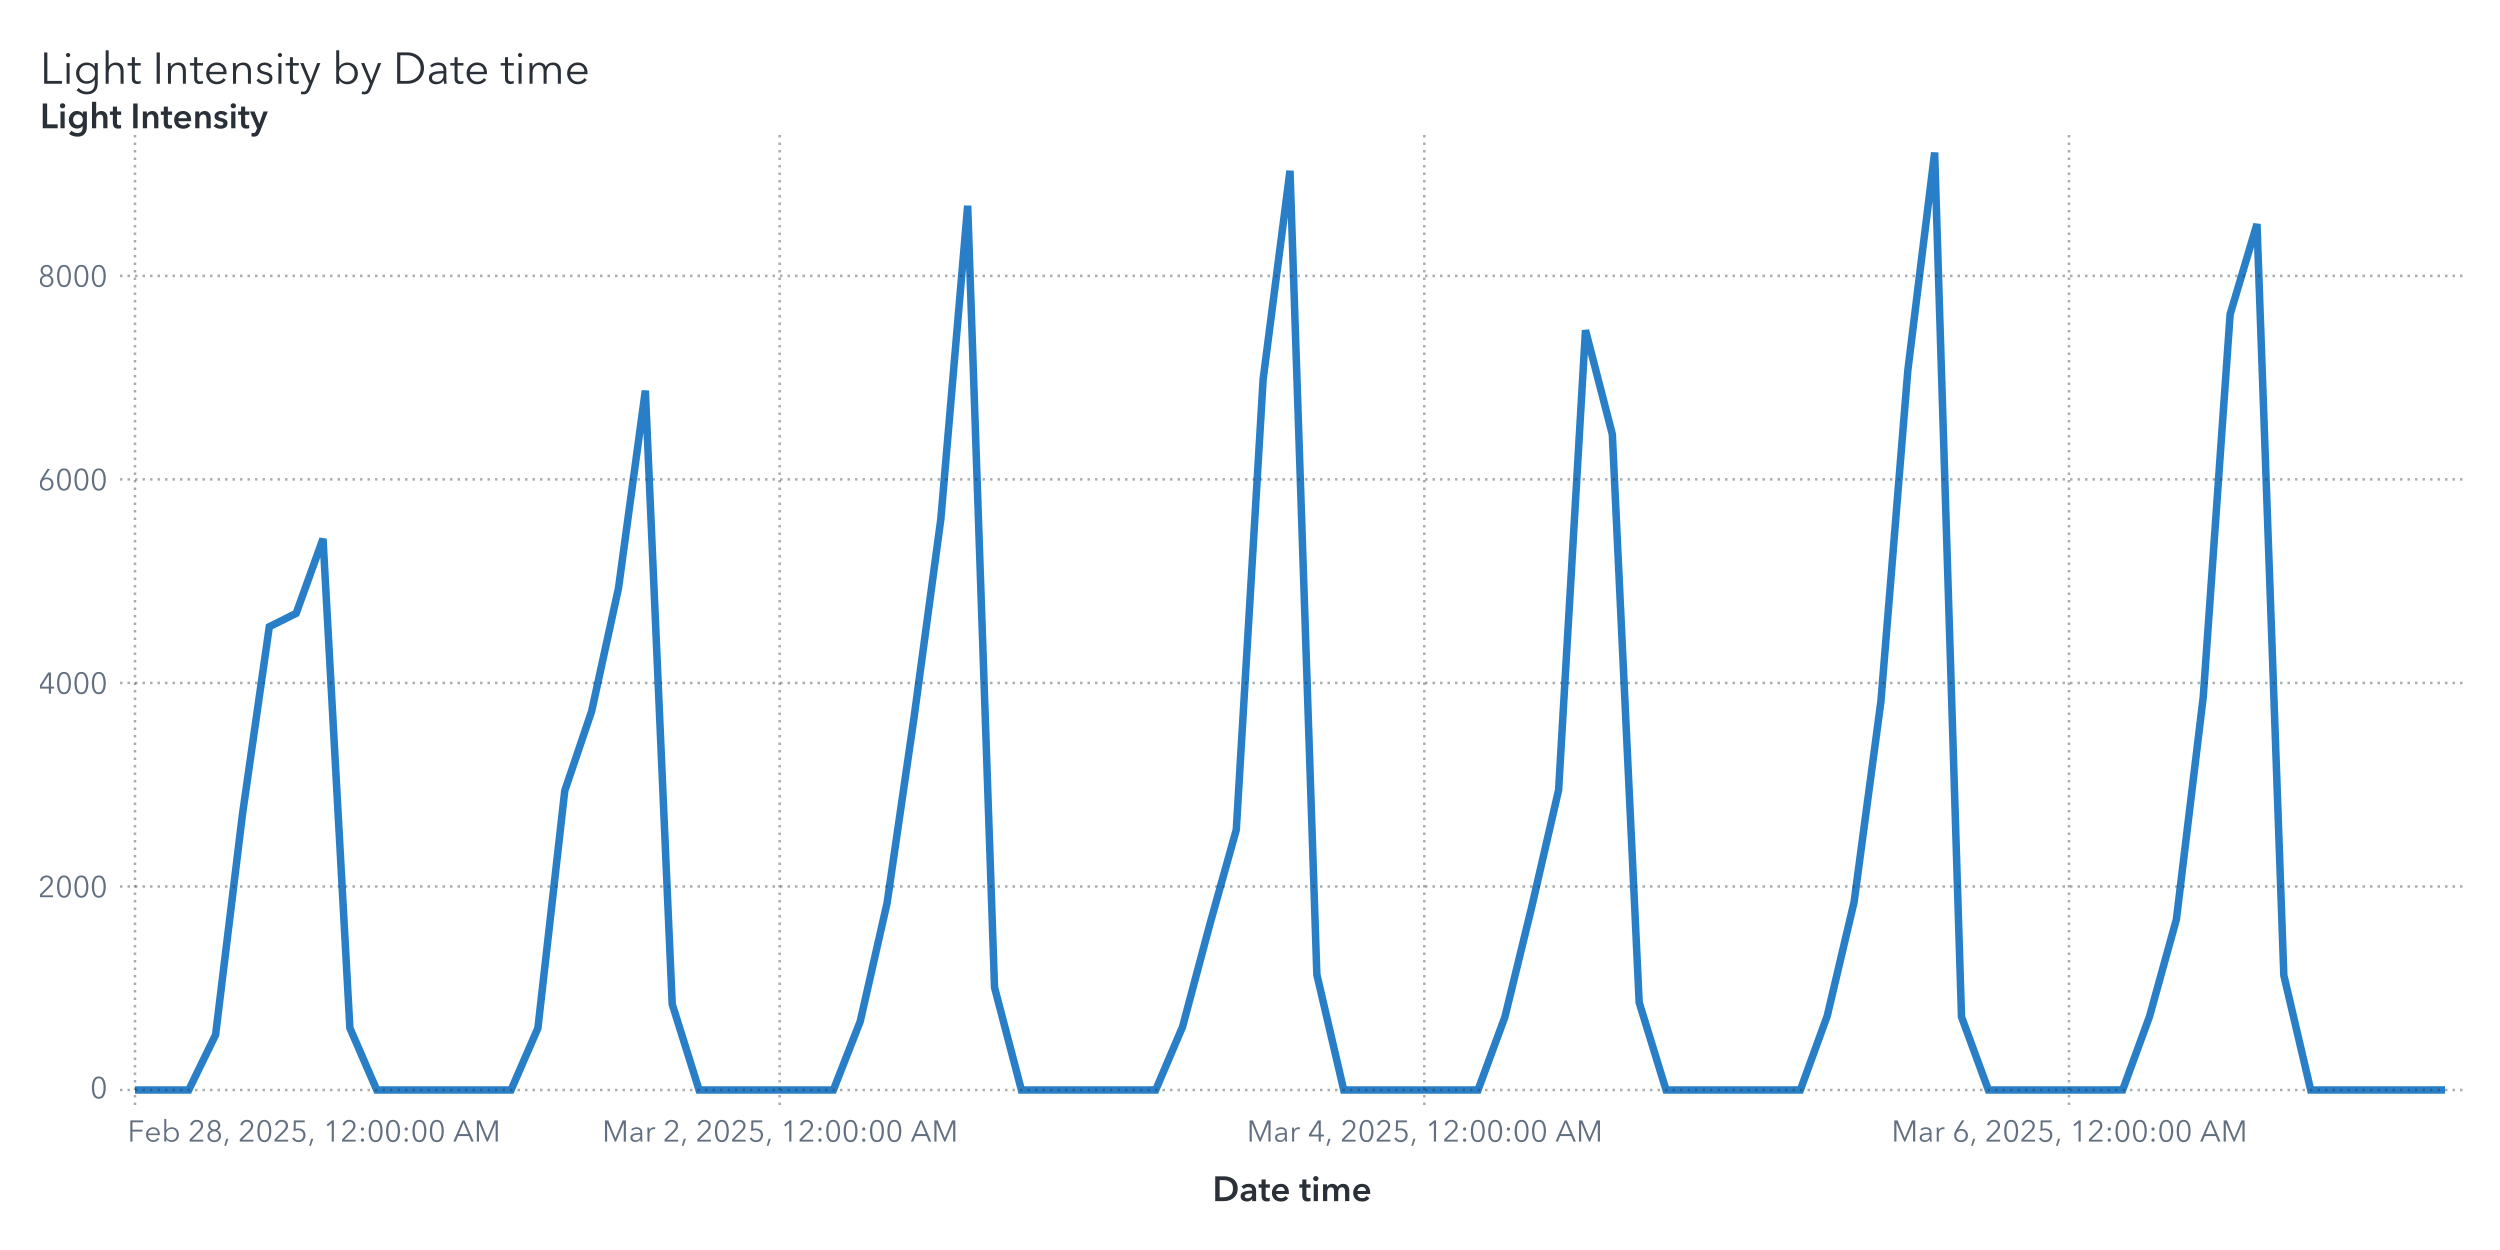
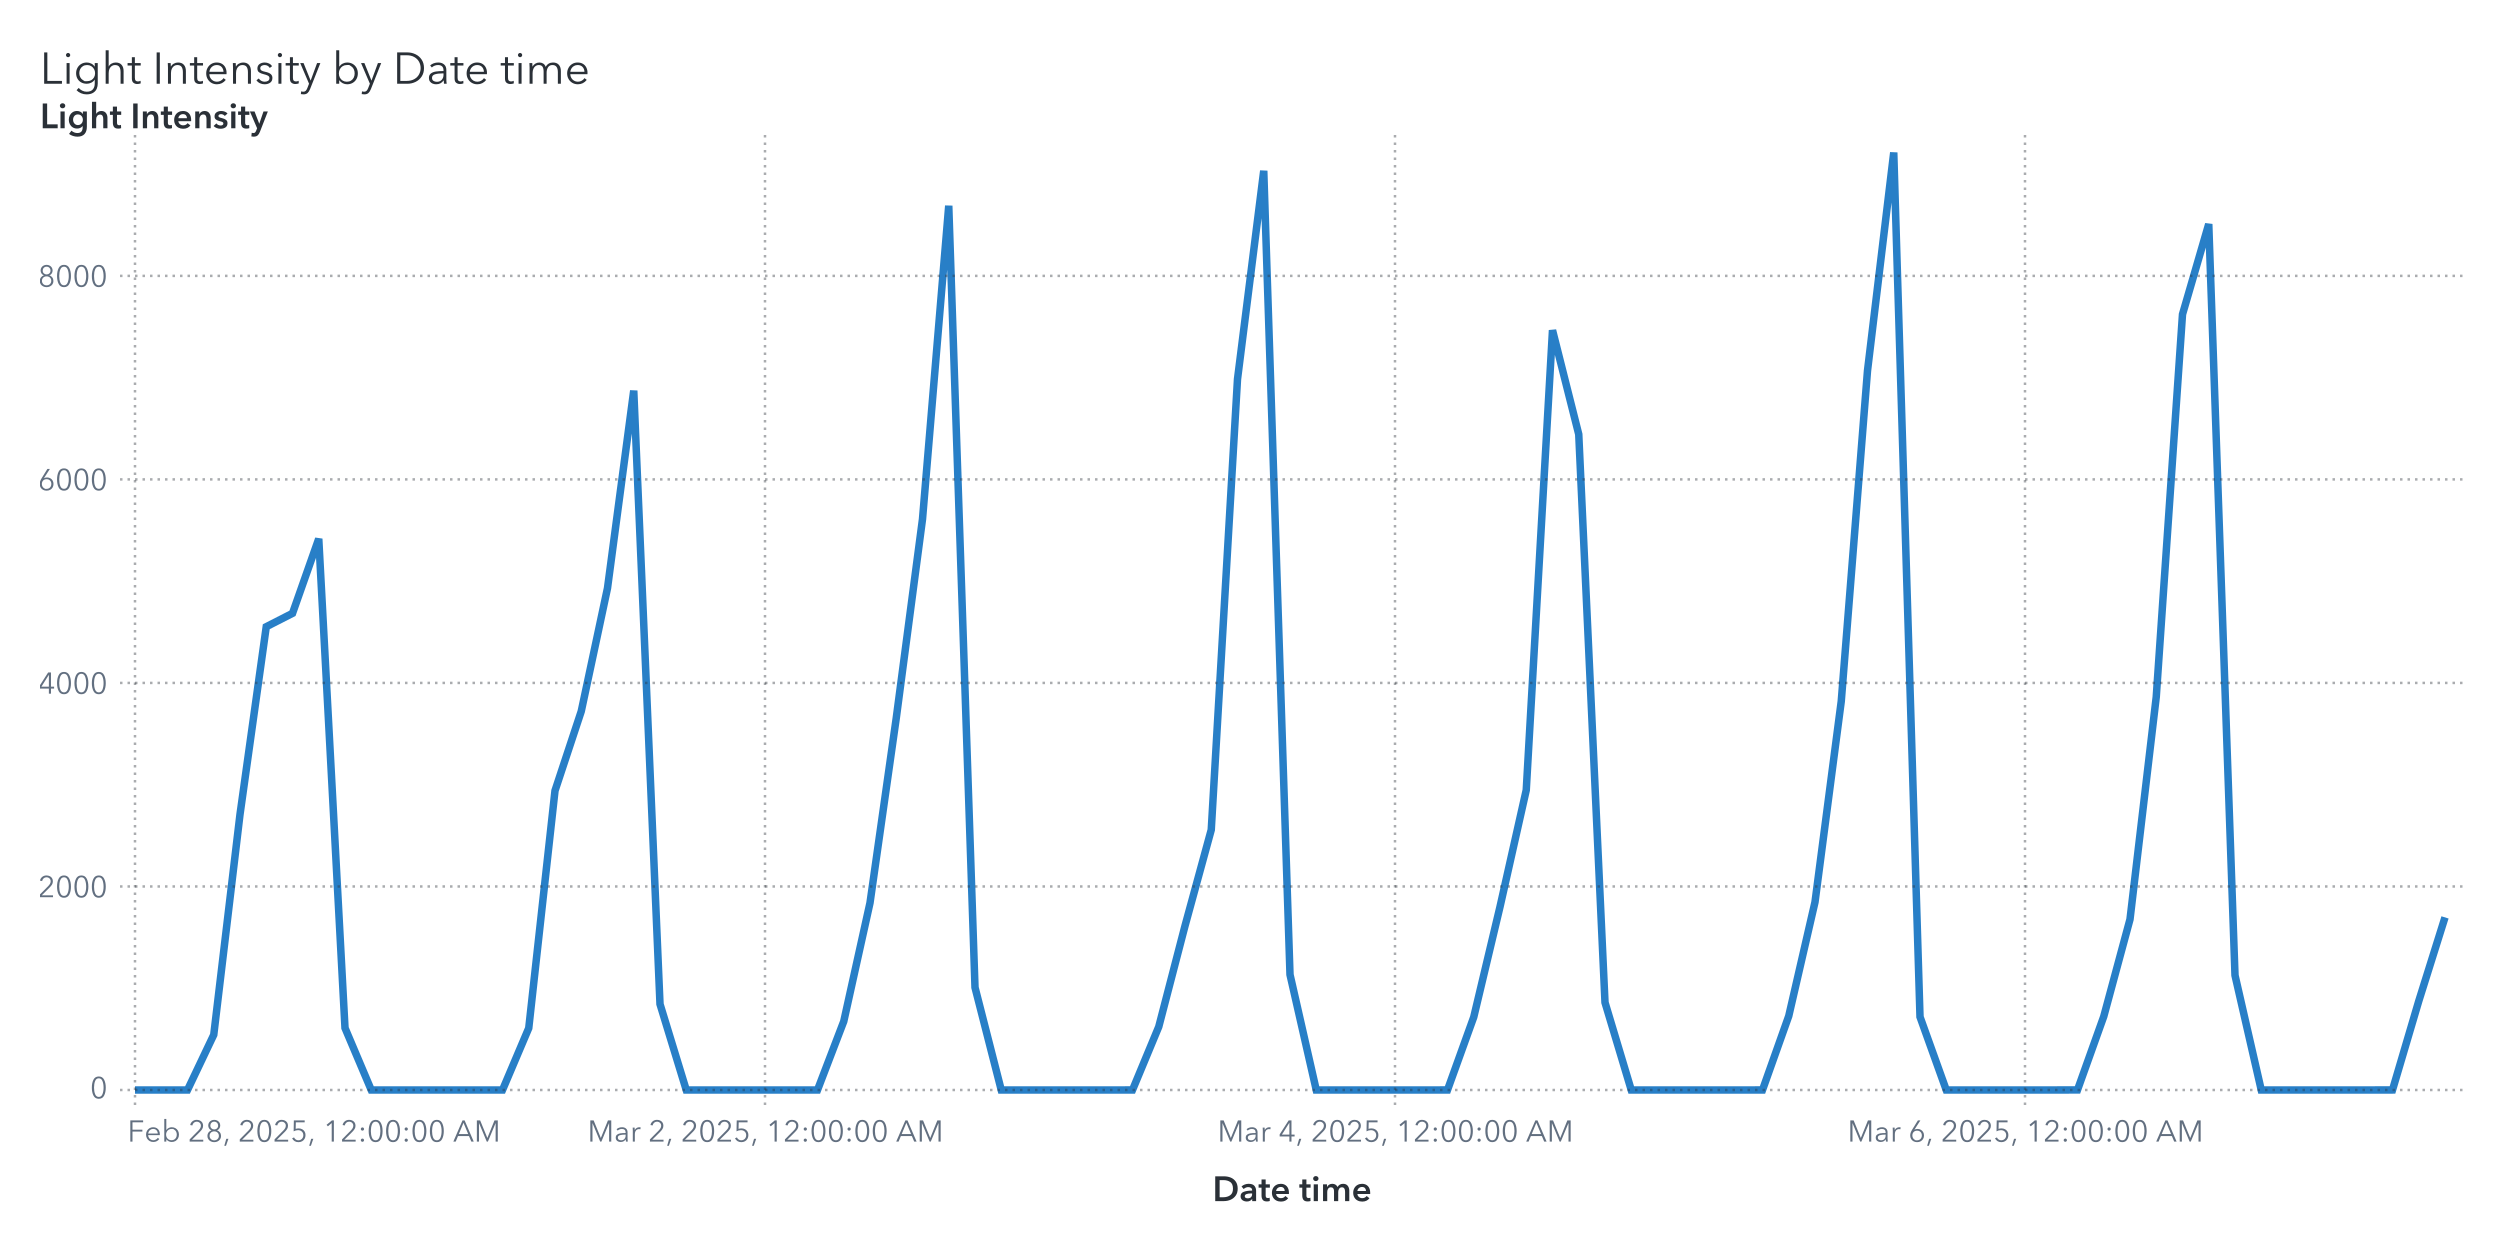
<svg xmlns="http://www.w3.org/2000/svg" xmlns:xlink="http://www.w3.org/1999/xlink" version="1.1" width="1000" height="500" viewBox="0 0 1000 500">
  <rect x="0" y="0" width="1000" height="500" fill="#ffffff">
</rect>
  <g>
    <rect x="0" y="0" rx="5" ry="5" width="1000.0" height="500.0" fill="#ffffff" opacity="0">
</rect>
    <rect x="0" y="0" rx="5" ry="5" width="1000.0" height="500.0" fill="#ffffff" opacity="0">
</rect>
    <rect x="0" y="0" rx="5" ry="5" width="1000.0" height="500.0" fill="#ffffff" opacity="0">
</rect>
    <rect x="0" y="0" rx="5" ry="5" width="1000.0" height="500.0" fill="#ffffff" opacity="0">
</rect>
    <g transform=" translate(16.0 -462.0)">
      <g transform="">
        <g fill="#2a3037" stroke="#2a3037" transform="translate(0 495.5) scale(0.0177 -0.0177)">
          <defs>
            <path id="g76/TT0" d="M166.0 64.0 L496.0 64.0 L496.0 0 L94.0 0 L94.0 708.0 L166.0 708.0 L166.0 64.0Z">
</path>
          </defs>
          <use x="0" y="0" xlink:href="#g76/TT0" />
          <defs>
            <path id="g105/TT0" d="M125.0 600.0Q 106.0,600.0  91.5,614.0 T 77.0,648.0 Q 77.0,668.0  91.5,682.0 T 125.0,696.0 Q 144.0,696.0  158.5,682.0 T 173.0,648.0 Q 173.0,628.0  158.5,614.0 T 125.0,600.0 Z M159.0 0 L91.0 0 L91.0 468.0 L159.0 468.0 L159.0 0Z">
</path>
          </defs>
          <use x="510.0" y="0" xlink:href="#g105/TT0" />
          <defs>
            <path id="g103/TT0" d="M294.0 -180.0Q 389.0,-180.0  433.0,-129.0 T 477.0,4.0  L477.0 92.0 L475.0 92.0Q 449.0,50.0  399.5,25.0 T 298.0,0 Q 226.0,0  171.0,30.5 T 86.0,115.5 T 56.0,238.0 Q 56.0,305.0  86.5,360.0 T 172.0,447.5 T 298.0,480.0 Q 351.0,480.0  399.5,455.5 T 475.0,387.0  L477.0 387.0 L477.0 468.0 L545.0 468.0 L545.0 4.0Q 545.0,-56.0  523.0,-110.5 T 444.0,-202.5 T 291.0,-240.0 Q 227.0,-240.0  167.5,-215.0 T 66.0,-146.0  L115.0 -94.0Q 144.0,-131.0  193.0,-155.5 T 294.0,-180.0 Z M305.0 58.0Q 357.0,58.0  398.0,81.0 T 462.0,145.5 T 485.0,240.0 Q 485.0,289.0  461.5,331.0 T 397.0,398.0 T 305.0,423.0 Q 250.0,423.0  210.0,398.0 T 149.0,331.5 T 128.0,240.0 Q 128.0,190.0  149.0,148.5 T 210.0,82.5 T 250.0,58.0 Z">
</path>
          </defs>
          <use x="760.0" y="0" xlink:href="#g103/TT0" />
          <defs>
            <path id="g104/TT0" d="M319.0 480.0Q 406.0,480.0  451.5,428.0 T 497.0,287.0  L497.0 0 L429.0 0 L429.0 259.0Q 429.0,338.0  400.5,380.5 T 302.0,423.0 Q 264.0,423.0  232.0,402.5 T 180.0,341.0 T 160.0,240.0  L160.0 0 L92.0 0 L92.0 756.0 L160.0 756.0 L160.0 391.0 L162.0 391.0Q 180.0,431.0  224.5,455.5 T 319.0,480.0 Z">
</path>
          </defs>
          <use x="1392.0" y="0" xlink:href="#g104/TT0" />
          <defs>
            <path id="g116/TT0" d="M169.0 411.0 L169.0 138.0Q 169.0,89.0  187.0,70.5 T 239.0,52.0 Q 268.0,52.0  298.0,67.0  L301.0 8.0Q 264.0,-6.0  221.0,-6.0 Q 173.0,-6.0  137.0,22.0 T 101.0,119.0  L101.0 411.0 L4.0 411.0 L4.0 468.0 L101.0 468.0 L101.0 600.0 L169.0 600.0 L169.0 468.0 L301.0 468.0 L301.0 411.0 L169.0 411.0Z">
</path>
          </defs>
          <use x="1975.0" y="0" xlink:href="#g116/TT0" />
          <defs>
            <path id="g73/TT0" d="M166.0 0 L94.0 0 L94.0 708.0 L166.0 708.0 L166.0 0Z">
</path>
          </defs>
          <use x="2542.0" y="0" xlink:href="#g73/TT0" />
          <defs>
            <path id="g110/TT0" d="M155.0 388.0 L157.0 388.0Q 176.0,428.0  221.5,454.0 T 317.0,480.0 Q 404.0,480.0  449.5,428.0 T 495.0,287.0  L495.0 0 L427.0 0 L427.0 259.0Q 427.0,338.0  398.5,380.5 T 300.0,423.0 Q 262.0,423.0  230.0,402.5 T 178.0,341.0 T 158.0,240.0  L158.0 0 L90.0 0 L90.0 365.0Q 90.0,425.0  86.0,468.0  L151.0 468.0Q 155.0,418.0  155.0,388.0 Z">
</path>
          </defs>
          <use x="2802.0" y="0" xlink:href="#g110/TT0" />
          <use x="3383.0" y="0" xlink:href="#g116/TT0" />
          <defs>
            <path id="g101/TT0" d="M515.0 216.0 L127.0 216.0Q 128.0,169.0  150.5,130.5 T 212.0,69.0 T 298.0,46.0 Q 347.0,46.0  387.0,69.5 T 448.0,127.0  L499.0 87.0Q 421.0,-12.0  298.0,-12.0 Q 229.0,-12.0  174.0,20.0 T 87.5,108.0 T 56.0,234.0 Q 56.0,303.0  87.0,359.5 T 172.0,448.0 T 292.0,480.0 Q 363.0,480.0  413.5,449.5 T 490.0,366.0 T 516.0,248.0 Q 516.0,228.0  515.0,216.0 Z M292.0 423.0Q 248.0,423.0  211.5,402.0 T 153.0,345.5 T 128.0,270.0  L447.0 270.0Q 444.0,338.0  403.5,380.5 T 292.0,423.0 Z">
</path>
          </defs>
          <use x="3700.0" y="0" xlink:href="#g101/TT0" />
          <use x="4272.0" y="0" xlink:href="#g110/TT0" />
          <defs>
            <path id="g115/TT0" d="M224.0 423.0Q 183.0,423.0  154.0,404.5 T 125.0,350.0 Q 125.0,318.0  151.0,300.0 T 237.0,270.0 Q 320.0,253.0  359.5,220.0 T 399.0,133.0 Q 399.0,59.0  347.5,23.5 T 223.0,-12.0 Q 167.0,-12.0  118.0,11.0 T 38.0,79.0  L92.0 119.0Q 111.0,87.0  146.5,66.5 T 222.0,46.0 Q 270.0,46.0  301.0,65.5 T 332.0,128.0 Q 332.0,163.0  299.5,182.0 T 194.0,218.0 Q 136.0,232.0  98.0,258.5 T 60.0,344.0 Q 60.0,411.0  108.5,445.5 T 227.0,480.0 Q 277.0,480.0  323.0,457.5 T 391.0,396.0  L339.0 357.0Q 324.0,387.0  293.0,405.0 T 224.0,423.0 Z">
</path>
          </defs>
          <use x="4853.0" y="0" xlink:href="#g115/TT0" />
          <use x="5297.0" y="0" xlink:href="#g105/TT0" />
          <use x="5547.0" y="0" xlink:href="#g116/TT0" />
          <defs>
            <path id="g121/TT0" d="M253.0 73.0 L398.0 468.0 L472.0 468.0 L239.0 -121.0Q 216.0,-180.0  182.5,-210.0 T 92.0,-240.0 Q 61.0,-240.0  31.0,-234.0  L38.0 -172.0Q 62.0,-180.0  88.0,-180.0 Q 121.0,-180.0  141.5,-159.5 T 178.0,-97.0  L216.0 1.0 L16.0 468.0 L92.0 468.0 L251.0 73.0 L253.0 73.0Z">
</path>
          </defs>
          <use x="5864.0" y="0" xlink:href="#g121/TT0" />
          <defs>
            <path id="g98/TT0" d="M160.0 0 L92.0 0 L92.0 756.0 L160.0 756.0 L160.0 387.0 L162.0 387.0Q 191.0,431.0  239.0,455.5 T 339.0,480.0 Q 410.0,480.0  465.5,447.5 T 551.0,359.0 T 581.0,234.0 Q 581.0,165.0  551.0,109.0 T 465.5,20.5 T 339.0,-12.0 Q 287.0,-12.0  239.0,12.0 T 162.0,79.0  L160.0 79.0 L160.0 0Z M332.0 423.0Q 280.0,423.0  239.0,398.0 T 175.0,330.0 T 152.0,234.0 Q 152.0,181.0  175.0,138.0 T 239.0,70.5 T 332.0,46.0 Q 387.0,46.0  427.0,71.0 T 488.0,138.5 T 509.0,234.0 Q 509.0,287.0  488.0,330.0 T 427.0,398.0 T 387.0,423.0 Z">
</path>
          </defs>
          <use x="6602.0" y="0" xlink:href="#g98/TT0" />
          <use x="7239.0" y="0" xlink:href="#g121/TT0" />
          <defs>
            <path id="g68/TT0" d="M329.0 708.0Q 421.0,708.0  507.0,667.5 T 647.0,546.5 T 701.0,354.0 Q 701.0,242.0  647.0,161.5 T 507.0,40.5 T 329.0,0  L94.0 0 L94.0 708.0 L329.0 708.0Z M309.0 64.0Q 411.0,64.0  482.5,105.0 T 589.5,212.0 T 625.0,354.0 Q 625.0,430.0  589.5,496.0 T 482.5,603.0 T 309.0,644.0  L166.0 644.0 L166.0 64.0 L309.0 64.0Z">
</path>
          </defs>
          <use x="7977.0" y="0" xlink:href="#g68/TT0" />
          <defs>
            <path id="g97/TT0" d="M260.0 423.0Q 220.0,423.0  183.0,408.0 T 121.0,368.0  L83.0 413.0Q 113.0,443.0  161.0,461.5 T 267.0,480.0 Q 347.0,480.0  398.0,436.0 T 449.0,310.0  L449.0 105.0Q 449.0,42.0  457.0,0  L396.0 0Q 389.0,40.0  389.0,76.0  L387.0 76.0Q 355.0,30.0  314.5,9.0 T 217.0,-12.0 Q 178.0,-12.0  141.0,2.5 T 79.5,49.0 T 55.0,130.0 Q 55.0,198.0  99.0,232.0 T 212.5,276.5 T 385.0,287.0  L385.0 302.0Q 385.0,362.0  353.0,392.5 T 260.0,423.0 Z M125.0 133.0Q 125.0,87.0  157.0,65.5 T 235.0,44.0 Q 304.0,44.0  344.5,89.0 T 385.0,199.0  L385.0 234.0 L365.0 234.0Q 259.0,234.0  192.0,213.5 T 125.0,133.0 Z">
</path>
          </defs>
          <use x="8734.0" y="0" xlink:href="#g97/TT0" />
          <use x="9268.0" y="0" xlink:href="#g116/TT0" />
          <use x="9585.0" y="0" xlink:href="#g101/TT0" />
          <use x="10407.0" y="0" xlink:href="#g116/TT0" />
          <use x="10724.0" y="0" xlink:href="#g105/TT0" />
          <defs>
            <path id="g109/TT0" d="M311.0 480.0Q 356.0,480.0  395.0,458.0 T 455.0,381.0 Q 479.0,429.0  521.0,454.5 T 619.0,480.0 Q 706.0,480.0  751.5,428.0 T 797.0,287.0  L797.0 0 L729.0 0 L729.0 259.0Q 729.0,423.0  608.0,423.0 Q 540.0,423.0  507.5,372.5 T 475.0,249.0  L475.0 0 L407.0 0 L407.0 273.0Q 407.0,347.0  382.5,385.0 T 294.0,423.0 Q 260.0,423.0  228.5,402.5 T 177.5,340.5 T 158.0,240.0  L158.0 0 L90.0 0 L90.0 365.0Q 90.0,425.0  86.0,468.0  L151.0 468.0Q 155.0,418.0  155.0,388.0  L157.0 388.0Q 178.0,429.0  219.5,454.5 T 311.0,480.0 Z">
</path>
          </defs>
          <use x="10974.0" y="0" xlink:href="#g109/TT0" />
          <use x="11857.0" y="0" xlink:href="#g101/TT0" />
        </g>
        <text x="0" y="495.5" font-size="13.3pt" font-family="Avenir Next for SAS" fill="#2a3037" opacity="0">
Light Intensity by Date time</text>
      </g>
    </g>
    <g transform=" translate(16.0 -16.0)">
      <defs>
        <clipPath id="ClipPath0">
          <rect x="32" y="68" width="939" height="390">
</rect>
        </clipPath>
      </defs>
      <g clip-path="url(#ClipPath0)">
        <defs>
          <clipPath id="ClipPath1">
            <rect x="32" y="70" width="937" height="388">
</rect>
          </clipPath>
        </defs>
        <g clip-path="url(#ClipPath1)">
-           <polyline id="Polyline_6" points="38.0,452.0  48.74,452.0  59.49,452.0  70.23,429.93  80.98,341.76  91.72,266.69  102.47,261.33  113.21,231.51  123.95,427.2  134.7,452.0  145.44,452.0  156.19,452.0  166.93,452.0  177.67,452.0  188.42,452.0  199.16,427.25  209.91,332.28  220.65,300.51  231.4,251.25  242.14,172.25  252.88,417.64  263.63,452.0  274.37,452.0  285.12,452.0  295.86,452.0  306.6,452.0  317.35,452.0  328.09,424.56  338.84,377.15  349.58,303.24  360.33,223.66  371.07,98.29  381.81,410.98  392.56,452.0  403.3,452.0  414.05,452.0  424.79,452.0  435.53,452.0  446.28,451.99  457.02,426.71  467.77,386.35  478.51,347.93  489.26,167.66  500.0,84.31  510.74,405.85  521.49,452.0  532.23,452.0  542.98,452.0  553.72,452.0  564.47,452.0  575.21,451.99  585.95,422.82  596.7,378.72  607.44,332.03  618.19,148.09  628.93,189.73  639.67,416.99  650.42,452.0  661.16,452.0  671.91,452.0  682.65,452.0  693.4,452.0  704.14,451.99  714.88,422.41  725.63,376.83  736.37,296.52  747.12,164.28  757.86,77.0  768.6,422.74  779.35,452.0  790.09,452.0  800.84,452.0  811.58,452.0  822.33,452.0  833.07,451.97  843.81,422.59  854.56,383.73  865.3,294.76  876.05,141.72  886.79,105.62  897.53,406.13  908.28,452.0  919.02,452.0  929.77,452.0  940.51,452.0  951.26,452.0  962.0,451.98 " fill="none" stroke="#287fc7" stroke-width="3.0">
+           <polyline id="Polyline_6" points="38.0,452.0  48.5,452.0  59.0,452.0  69.5,429.93  80.0,341.76  90.5,266.69  101.0,261.33  111.5,231.51  122.0,427.2  132.5,452.0  143.0,452.0  153.5,452.0  164.0,452.0  174.5,452.0  185.0,452.0  195.5,427.25  206.0,332.28  216.5,300.51  227.0,251.25  237.5,172.25  248.0,417.64  258.5,452.0  269.0,452.0  279.5,452.0  290.0,452.0  300.5,452.0  311.0,452.0  321.5,424.56  332.0,377.15  342.5,303.24  353.0,223.66  363.5,98.29  374.0,410.98  384.5,452.0  395.0,452.0  405.5,452.0  416.0,452.0  426.5,452.0  437.0,451.99  447.5,426.71  458.0,386.35  468.5,347.93  479.0,167.66  489.5,84.31  500.0,405.85  510.5,452.0  521.0,452.0  531.5,452.0  542.0,452.0  552.5,452.0  563.0,451.99  573.5,422.82  584.0,378.72  594.5,332.03  605.0,148.09  615.5,189.73  626.0,416.99  636.5,452.0  647.0,452.0  657.5,452.0  668.0,452.0  678.5,452.0  689.0,451.99  699.5,422.41  710.0,376.83  720.5,296.52  731.0,164.28  741.5,77.0  752.0,422.74  762.5,452.0  773.0,452.0  783.5,452.0  794.0,452.0  804.5,452.0  815.0,451.97  825.5,422.59  836.0,383.73  846.5,294.76  857.0,141.72  867.5,105.62  878.0,406.13  888.5,452.0  899.0,452.0  909.5,452.0  920.0,452.0  930.5,452.0  941.0,451.98  951.5,416.44  962.0,382.96 " fill="none" stroke="#287fc7" stroke-width="3.0">
</polyline>
        </g>
        <path d="M32.0 452.0L969.0 452.0" stroke="#2a3037" stroke-dasharray="1,2" fill="none" opacity="0.4">
</path>
        <path d="M32.0 370.59L969.0 370.59" stroke="#2a3037" stroke-dasharray="1,2" fill="none" opacity="0.4">
</path>
        <path d="M32.0 289.17L969.0 289.17" stroke="#2a3037" stroke-dasharray="1,2" fill="none" opacity="0.4">
</path>
        <path d="M32.0 207.76L969.0 207.76" stroke="#2a3037" stroke-dasharray="1,2" fill="none" opacity="0.4">
</path>
        <path d="M32.0 126.35L969.0 126.35" stroke="#2a3037" stroke-dasharray="1,2" fill="none" opacity="0.4">
</path>
        <path d="M38.0 458.0L38.0 70.0" stroke="#2a3037" stroke-dasharray="1,2" fill="none" opacity="0.4">
</path>
-         <path d="M295.86 458.0L295.86 70.0" stroke="#2a3037" stroke-dasharray="1,2" fill="none" opacity="0.4">
- </path>
-         <path d="M553.72 458.0L553.72 70.0" stroke="#2a3037" stroke-dasharray="1,2" fill="none" opacity="0.4">
- </path>
-         <path d="M811.58 458.0L811.58 70.0" stroke="#2a3037" stroke-dasharray="1,2" fill="none" opacity="0.4">
+         <path d="M290.0 458.0L290.0 70.0" stroke="#2a3037" stroke-dasharray="1,2" fill="none" opacity="0.4">
+ </path>
+         <path d="M542.0 458.0L542.0 70.0" stroke="#2a3037" stroke-dasharray="1,2" fill="none" opacity="0.4">
+ </path>
+         <path d="M794.0 458.0L794.0 70.0" stroke="#2a3037" stroke-dasharray="1,2" fill="none" opacity="0.4">
</path>
      </g>
      <defs>
        <clipPath id="ClipPath2">
          <rect x="0" y="71" width="32" height="387">
</rect>
        </clipPath>
      </defs>
      <g clip-path="url(#ClipPath2)">
        <g fill="#626f80" stroke="#626f80" transform="translate(20.04 455.3) scale(0.012 -0.012)">
          <defs>
            <path id="g48/TT0" d="M522.0 353.0Q 522.0,195.0  467.0,88.5 T 290.0,-18.0 Q 167.0,-18.0  112.5,88.5 T 58.0,353.0 Q 58.0,512.0  112.5,619.0 T 290.0,726.0 Q 412.0,726.0  467.0,618.5 T 522.0,353.0 Z M131.0 353.0Q 131.0,226.0  167.5,135.0 T 290.0,44.0 Q 375.0,44.0  412.0,135.5 T 449.0,353.0 Q 449.0,480.0  412.0,572.5 T 290.0,665.0 Q 204.0,665.0  167.5,573.0 T 131.0,353.0 Z">
</path>
          </defs>
          <use x="0" y="0" xlink:href="#g48/TT0" />
        </g>
-         <text id="Text_95" x="27.0" y="455.3" font-size="9.0pt" font-family="Avenir Next for SAS" fill="#626f80" text-anchor="end" opacity="0">
+         <text id="Text_97" x="27.0" y="455.3" font-size="9.0pt" font-family="Avenir Next for SAS" fill="#626f80" text-anchor="end" opacity="0">
0</text>
        <g fill="#626f80" stroke="#626f80" transform="translate(-0.84 374.89) scale(0.012 -0.012)">
          <defs>
            <path id="g50/TT0" d="M51.0 0 L51.0 75.0 L341.0 368.0Q 380.0,408.0  403.0,447.0 T 426.0,530.0 Q 426.0,590.0  385.5,627.5 T 286.0,665.0 Q 230.0,665.0  191.0,630.0 T 140.0,539.0  L69.0 553.0Q 84.0,629.0  144.0,677.5 T 286.0,726.0 Q 344.0,726.0  392.5,703.5 T 470.0,637.0 T 499.0,531.0 Q 499.0,469.0  470.0,421.5 T 384.0,317.0  L129.0 64.0 L504.0 64.0 L504.0 0 L51.0 0Z">
</path>
          </defs>
          <use x="0" y="0" xlink:href="#g50/TT0" />
          <use x="580.0" y="0" xlink:href="#g48/TT0" />
          <use x="1160.0" y="0" xlink:href="#g48/TT0" />
          <use x="1740.0" y="0" xlink:href="#g48/TT0" />
        </g>
-         <text id="Text_96" x="27.0" y="374.89" font-size="9.0pt" font-family="Avenir Next for SAS" fill="#626f80" text-anchor="end" opacity="0">
+         <text id="Text_98" x="27.0" y="374.89" font-size="9.0pt" font-family="Avenir Next for SAS" fill="#626f80" text-anchor="end" opacity="0">
2000</text>
        <g fill="#626f80" stroke="#626f80" transform="translate(-0.84 293.48) scale(0.012 -0.012)">
          <defs>
            <path id="g52/TT0" d="M436.0 234.0 L540.0 234.0 L540.0 171.0 L436.0 171.0 L436.0 0 L366.0 0 L366.0 171.0 L42.0 171.0 L42.0 241.0 L342.0 708.0 L436.0 708.0 L436.0 234.0Z M366.0 627.0 L364.0 627.0 L117.0 234.0 L366.0 234.0 L366.0 627.0Z">
</path>
          </defs>
          <use x="0" y="0" xlink:href="#g52/TT0" />
          <use x="580.0" y="0" xlink:href="#g48/TT0" />
          <use x="1160.0" y="0" xlink:href="#g48/TT0" />
          <use x="1740.0" y="0" xlink:href="#g48/TT0" />
        </g>
-         <text id="Text_97" x="27.0" y="293.48" font-size="9.0pt" font-family="Avenir Next for SAS" fill="#626f80" text-anchor="end" opacity="0">
+         <text id="Text_99" x="27.0" y="293.48" font-size="9.0pt" font-family="Avenir Next for SAS" fill="#626f80" text-anchor="end" opacity="0">
4000</text>
        <g fill="#626f80" stroke="#626f80" transform="translate(-0.84 212.06) scale(0.012 -0.012)">
          <defs>
            <path id="g54/TT0" d="M203.0 397.0Q 218.0,409.0  247.0,416.0 T 304.0,423.0 Q 365.0,423.0  414.5,395.5 T 492.0,318.0 T 520.0,205.0 Q 520.0,140.0  490.5,89.5 T 408.5,10.5 T 290.0,-18.0 Q 224.0,-18.0  171.5,10.5 T 89.5,89.5 T 60.0,205.0 Q 60.0,255.0  77.0,301.5 T 124.0,397.0  L317.0 708.0 L400.0 708.0 L201.0 399.0 L203.0 397.0Z M290.0 43.0Q 336.0,43.0  372.0,64.0 T 428.0,122.0 T 448.0,205.0 Q 448.0,275.0  405.0,320.0 T 290.0,365.0 Q 218.0,365.0  175.0,320.0 T 132.0,205.0 Q 132.0,159.0  152.0,122.0 T 208.0,64.0 T 244.0,43.0 Z">
</path>
          </defs>
          <use x="0" y="0" xlink:href="#g54/TT0" />
          <use x="580.0" y="0" xlink:href="#g48/TT0" />
          <use x="1160.0" y="0" xlink:href="#g48/TT0" />
          <use x="1740.0" y="0" xlink:href="#g48/TT0" />
        </g>
-         <text id="Text_98" x="27.0" y="212.06" font-size="9.0pt" font-family="Avenir Next for SAS" fill="#626f80" text-anchor="end" opacity="0">
+         <text id="Text_100" x="27.0" y="212.06" font-size="9.0pt" font-family="Avenir Next for SAS" fill="#626f80" text-anchor="end" opacity="0">
6000</text>
        <g fill="#626f80" stroke="#626f80" transform="translate(-0.84 130.65) scale(0.012 -0.012)">
          <defs>
            <path id="g56/TT0" d="M517.0 186.0Q 517.0,126.0  486.0,79.5 T 403.0,7.5 T 290.0,-18.0 Q 229.0,-18.0  177.0,7.5 T 94.0,79.5 T 63.0,186.0 Q 63.0,256.0  100.5,306.5 T 197.0,375.0  L197.0 377.0Q 150.0,393.0  120.0,437.5 T 90.0,537.0 Q 90.0,593.0  117.0,636.0 T 190.0,702.5 T 290.0,726.0 Q 344.0,726.0  390.0,702.5 T 463.0,636.0 T 490.0,537.0 Q 490.0,482.0  460.0,437.5 T 383.0,377.0  L383.0 375.0Q 442.0,358.0  479.5,307.0 T 517.0,186.0 Z M290.0 406.0Q 345.0,406.0  382.5,442.0 T 420.0,533.0 Q 420.0,590.0  383.0,627.5 T 290.0,665.0 Q 234.0,665.0  197.0,627.5 T 160.0,533.0 Q 160.0,478.0  197.5,442.0 T 290.0,406.0 Z M290.0 43.0Q 359.0,43.0  402.0,86.0 T 445.0,194.0 Q 445.0,258.0  402.0,300.0 T 290.0,342.0 Q 221.0,342.0  178.0,300.0 T 135.0,194.0 Q 135.0,129.0  178.0,86.0 T 290.0,43.0 Z">
</path>
          </defs>
          <use x="0" y="0" xlink:href="#g56/TT0" />
          <use x="580.0" y="0" xlink:href="#g48/TT0" />
          <use x="1160.0" y="0" xlink:href="#g48/TT0" />
          <use x="1740.0" y="0" xlink:href="#g48/TT0" />
        </g>
-         <text id="Text_99" x="27.0" y="130.65" font-size="9.0pt" font-family="Avenir Next for SAS" fill="#626f80" text-anchor="end" opacity="0">
+         <text id="Text_101" x="27.0" y="130.65" font-size="9.0pt" font-family="Avenir Next for SAS" fill="#626f80" text-anchor="end" opacity="0">
8000</text>
      </g>
      <g fill="#2a3037" stroke="#2a3037" transform="translate(0 67.31) scale(0.014 -0.014)">
        <defs>
          <path id="g76/TT1" d="M78.0 708.0 L204.0 708.0 L204.0 112.0 L505.0 112.0 L505.0 0 L78.0 0 L78.0 708.0Z">
</path>
        </defs>
        <use x="0" y="0" xlink:href="#g76/TT1" />
        <defs>
          <path id="g105/TT1" d="M133.0 715.0Q 166.0,715.0  188.5,694.5 T 211.0,643.0 Q 211.0,612.0  188.5,591.5 T 133.0,571.0 Q 101.0,571.0  79.0,592.5 T 57.0,643.0 Q 57.0,672.0  79.0,693.5 T 133.0,715.0 Z M74.0 480.0 L194.0 480.0 L194.0 0 L74.0 0 L74.0 480.0Z">
</path>
        </defs>
        <use x="511.0" y="0" xlink:href="#g105/TT1" />
        <defs>
          <path id="g103/TT1" d="M560.0 43.0Q 560.0,-91.0  492.5,-165.5 T 289.0,-240.0 Q 228.0,-240.0  162.0,-219.0 T 51.0,-161.0  L120.0 -68.0Q 154.0,-101.0  198.5,-118.5 T 288.0,-136.0 Q 370.0,-136.0  405.0,-92.5 T 440.0,29.0  L440.0 64.0 L438.0 64.0Q 412.0,29.0  371.5,10.5 T 281.0,-8.0 Q 211.0,-8.0  157.0,25.5 T 73.5,116.5 T 44.0,242.0 Q 44.0,312.0  73.0,369.5 T 155.0,460.5 T 279.0,494.0 Q 331.0,494.0  375.0,472.0 T 444.0,408.0  L446.0 408.0 L446.0 480.0 L560.0 480.0 L560.0 43.0Z M166.0 243.0Q 166.0,204.0  182.5,169.0 T 230.5,112.5 T 303.0,91.0 Q 346.0,91.0  378.5,112.0 T 428.5,168.0 T 446.0,243.0 Q 446.0,285.0  428.5,320.0 T 378.5,375.5 T 304.0,396.0 Q 241.0,396.0  203.5,352.5 T 166.0,243.0 Z">
</path>
        </defs>
        <use x="779.0" y="0" xlink:href="#g103/TT1" />
        <defs>
          <path id="g104/TT1" d="M516.0 300.0 L516.0 0 L396.0 0 L396.0 264.0Q 396.0,391.0  307.0,391.0 Q 253.0,391.0  223.5,352.5 T 194.0,262.0  L194.0 0 L74.0 0 L74.0 756.0 L194.0 756.0 L194.0 413.0 L196.0 413.0Q 212.0,446.0  250.5,470.0 T 339.0,494.0 Q 427.0,494.0  471.5,437.5 T 516.0,300.0 Z">
</path>
        </defs>
        <use x="1411.0" y="0" xlink:href="#g104/TT1" />
        <defs>
          <path id="g116/TT1" d="M3.0 480.0 L87.0 480.0 L87.0 619.0 L205.0 619.0 L205.0 480.0 L325.0 480.0 L325.0 384.0 L205.0 384.0 L205.0 161.0Q 205.0,125.0  218.0,106.0 T 268.0,87.0 Q 299.0,87.0  319.0,97.0  L323.0 3.0Q 289.0,-10.0  243.0,-10.0 Q 155.0,-10.0  121.0,35.5 T 87.0,160.0  L87.0 384.0 L3.0 384.0 L3.0 480.0Z">
</path>
        </defs>
        <use x="1995.0" y="0" xlink:href="#g116/TT1" />
        <defs>
          <path id="g73/TT1" d="M78.0 708.0 L204.0 708.0 L204.0 0 L78.0 0 L78.0 708.0Z">
</path>
        </defs>
        <use x="2585.0" y="0" xlink:href="#g73/TT1" />
        <defs>
          <path id="g110/TT1" d="M186.0 480.0 L186.0 403.0 L188.0 403.0Q 205.0,441.0  245.5,467.5 T 337.0,494.0 Q 425.0,494.0  469.5,437.5 T 514.0,300.0  L514.0 0 L394.0 0 L394.0 266.0Q 394.0,394.0  304.0,394.0 Q 250.0,394.0  221.0,355.5 T 192.0,264.0  L192.0 0 L72.0 0 L72.0 480.0 L186.0 480.0Z">
</path>
        </defs>
        <use x="2867.0" y="0" xlink:href="#g110/TT1" />
        <use x="3449.0" y="0" xlink:href="#g116/TT1" />
        <defs>
          <path id="g101/TT1" d="M529.0 202.0 L164.0 202.0Q 168.0,152.0  208.0,118.0 T 301.0,84.0 Q 384.0,84.0  428.0,146.0  L508.0 82.0Q 437.0,-14.0  302.0,-14.0 Q 228.0,-14.0  169.5,16.5 T 77.5,104.0 T 44.0,237.0 Q 44.0,313.0  77.0,371.5 T 168.0,462.0 T 298.0,494.0 Q 402.0,494.0  466.0,427.0 T 530.0,234.0 Q 530.0,213.0  529.0,202.0 Z M297.0 404.0Q 244.0,404.0  206.0,371.0 T 164.0,288.0  L410.0 288.0Q 410.0,338.0  381.0,371.0 T 297.0,404.0 Z">
</path>
        </defs>
        <use x="3789.0" y="0" xlink:href="#g101/TT1" />
        <use x="4363.0" y="0" xlink:href="#g110/TT1" />
        <defs>
          <path id="g115/TT1" d="M230.0 404.0Q 198.0,404.0  175.5,391.0 T 153.0,352.0 Q 153.0,327.0  176.0,315.0 T 257.0,289.0 Q 325.0,273.0  368.5,241.0 T 412.0,146.0 Q 412.0,64.0  355.5,25.0 T 212.0,-14.0 Q 155.0,-14.0  102.0,7.0 T 15.0,65.0  L94.0 139.0Q 114.0,112.0  146.5,95.5 T 217.0,79.0 Q 248.0,79.0  271.0,93.0 T 294.0,136.0 Q 294.0,164.0  269.5,177.5 T 184.0,205.0 Q 119.0,221.0  80.5,250.5 T 42.0,341.0 Q 42.0,416.0  98.0,455.0 T 233.0,494.0 Q 287.0,494.0  336.0,475.0 T 413.0,421.0  L335.0 352.0Q 318.0,374.0  290.0,389.0 T 230.0,404.0 Z">
</path>
        </defs>
        <use x="4945.0" y="0" xlink:href="#g115/TT1" />
        <use x="5389.0" y="0" xlink:href="#g105/TT1" />
        <use x="5657.0" y="0" xlink:href="#g116/TT1" />
        <defs>
          <path id="g121/TT1" d="M133.0 480.0 L267.0 131.0 L269.0 131.0 L388.0 480.0 L513.0 480.0 L286.0 -103.0Q 258.0,-174.0  218.5,-207.0 T 104.0,-240.0 Q 71.0,-240.0  42.0,-233.0  L52.0 -129.0Q 74.0,-136.0  97.0,-136.0 Q 133.0,-136.0  149.0,-119.5 T 182.0,-61.0  L206.0 0 L0 480.0 L133.0 480.0Z">
</path>
        </defs>
        <use x="5997.0" y="0" xlink:href="#g121/TT1" />
      </g>
-       <text id="Text_100" x="0" y="67.31" font-size="10.5pt" font-family="Avenir Next for SAS" font-weight="bold" fill="#2a3037" text-anchor="start" opacity="0">
+       <text id="Text_102" x="0" y="67.31" font-size="10.5pt" font-family="Avenir Next for SAS" font-weight="bold" fill="#2a3037" text-anchor="start" opacity="0">
Light Intensity</text>
      <defs>
        <clipPath id="ClipPath3">
          <rect x="32" y="458" width="936" height="42">
</rect>
        </clipPath>
      </defs>
      <g clip-path="url(#ClipPath3)">
        <g fill="#626f80" stroke="#626f80" transform="translate(35.0 472.65) scale(0.012 -0.012)">
          <defs>
            <path id="g70/TT0" d="M166.0 0 L94.0 0 L94.0 708.0 L521.0 708.0 L521.0 644.0 L166.0 644.0 L166.0 398.0 L496.0 398.0 L496.0 335.0 L166.0 335.0 L166.0 0Z">
</path>
          </defs>
          <use x="0" y="0" xlink:href="#g70/TT0" />
          <use x="562.0" y="0" xlink:href="#g101/TT0" />
          <use x="1134.0" y="0" xlink:href="#g98/TT0" />
          <use x="2021.0" y="0" xlink:href="#g50/TT0" />
          <use x="2601.0" y="0" xlink:href="#g56/TT0" />
          <defs>
            <path id="g44/TT0" d="M102.0 -140.0 L45.0 -140.0 L112.0 95.0 L183.0 95.0 L102.0 -140.0Z">
</path>
          </defs>
          <use x="3181.0" y="0" xlink:href="#g44/TT0" />
          <use x="3691.0" y="0" xlink:href="#g50/TT0" />
          <use x="4271.0" y="0" xlink:href="#g48/TT0" />
          <use x="4851.0" y="0" xlink:href="#g50/TT0" />
          <defs>
            <path id="g53/TT0" d="M180.0 644.0 L175.0 425.0Q 219.0,441.0  273.0,441.0 Q 339.0,441.0  391.5,413.0 T 473.5,334.5 T 503.0,219.0 Q 503.0,151.0  473.5,97.0 T 390.5,12.5 T 268.0,-18.0 Q 194.0,-18.0  140.0,16.0 T 56.0,111.0  L121.0 140.0Q 140.0,96.0  179.0,70.0 T 264.0,44.0 Q 311.0,44.0  349.0,66.0 T 408.5,126.5 T 430.0,212.0 Q 430.0,289.0  380.5,335.5 T 254.0,382.0 Q 180.0,382.0  107.0,343.0  L114.0 708.0 L475.0 708.0 L475.0 644.0 L180.0 644.0Z">
</path>
          </defs>
          <use x="5431.0" y="0" xlink:href="#g53/TT0" />
          <use x="6011.0" y="0" xlink:href="#g44/TT0" />
          <defs>
            <path id="g49/TT0" d="M358.0 0 L286.0 0 L286.0 619.0 L158.0 510.0 L114.0 560.0 L294.0 708.0 L358.0 708.0 L358.0 0Z">
</path>
          </defs>
          <use x="6521.0" y="0" xlink:href="#g49/TT0" />
          <use x="7101.0" y="0" xlink:href="#g50/TT0" />
          <defs>
            <path id="g58/TT0" d="M150.0 366.0Q 127.0,366.0  111.5,382.0 T 96.0,420.0 Q 96.0,442.0  111.5,458.0 T 150.0,474.0 Q 173.0,474.0  188.5,458.0 T 204.0,420.0 Q 204.0,398.0  188.5,382.0 T 150.0,366.0 Z M150.0 -6.0Q 127.0,-6.0  111.5,10.0 T 96.0,48.0 Q 96.0,70.0  111.5,86.0 T 150.0,102.0 Q 173.0,102.0  188.5,86.0 T 204.0,48.0 Q 204.0,26.0  188.5,10.0 T 150.0,-6.0 Z">
</path>
          </defs>
          <use x="7681.0" y="0" xlink:href="#g58/TT0" />
          <use x="7981.0" y="0" xlink:href="#g48/TT0" />
          <use x="8561.0" y="0" xlink:href="#g48/TT0" />
          <use x="9141.0" y="0" xlink:href="#g58/TT0" />
          <use x="9441.0" y="0" xlink:href="#g48/TT0" />
          <use x="10021.0" y="0" xlink:href="#g48/TT0" />
          <defs>
            <path id="g65/TT0" d="M89.0 0 L10.0 0 L316.0 708.0 L386.0 708.0 L690.0 0 L610.0 0 L532.0 186.0 L166.0 186.0 L89.0 0Z M193.0 252.0 L505.0 252.0 L349.0 628.0 L193.0 252.0Z">
</path>
          </defs>
          <use x="10851.0" y="0" xlink:href="#g65/TT0" />
          <defs>
            <path id="g77/TT0" d="M444.0 122.0 L445.0 122.0 L682.0 708.0 L792.0 708.0 L792.0 0 L720.0 0 L720.0 615.0 L718.0 615.0 L462.0 0 L424.0 0 L168.0 615.0 L166.0 615.0 L166.0 0 L94.0 0 L94.0 708.0 L204.0 708.0 L444.0 122.0Z">
</path>
          </defs>
          <use x="11551.0" y="0" xlink:href="#g77/TT0" />
        </g>
-         <text id="Text_102" x="109.0" y="472.65" font-size="9.0pt" font-family="Avenir Next for SAS" fill="#626f80" text-anchor="middle" opacity="0">
+         <text id="Text_104" x="109.0" y="472.65" font-size="9.0pt" font-family="Avenir Next for SAS" fill="#626f80" text-anchor="middle" opacity="0">
Feb 28, 2025, 12:00:00 AM</text>
-         <g fill="#626f80" stroke="#626f80" transform="translate(224.86 472.65) scale(0.012 -0.012)">
+         <g fill="#626f80" stroke="#626f80" transform="translate(219.0 472.65) scale(0.012 -0.012)">
          <use x="0" y="0" xlink:href="#g77/TT0" />
          <use x="886.0" y="0" xlink:href="#g97/TT0" />
          <defs>
            <path id="g114/TT0" d="M86.0 468.0 L151.0 468.0Q 155.0,418.0  155.0,388.0  L157.0 388.0Q 177.0,429.0  217.5,454.5 T 307.0,480.0 Q 334.0,480.0  352.0,475.0  L343.0 411.0Q 337.0,413.0  322.5,415.0 T 295.0,417.0 Q 236.0,417.0  197.0,372.5 T 158.0,240.0  L158.0 0 L90.0 0 L90.0 365.0Q 90.0,425.0  86.0,468.0 Z">
</path>
          </defs>
          <use x="1420.0" y="0" xlink:href="#g114/TT0" />
          <use x="2030.0" y="0" xlink:href="#g50/TT0" />
          <use x="2610.0" y="0" xlink:href="#g44/TT0" />
          <use x="3120.0" y="0" xlink:href="#g50/TT0" />
          <use x="3700.0" y="0" xlink:href="#g48/TT0" />
          <use x="4280.0" y="0" xlink:href="#g50/TT0" />
          <use x="4860.0" y="0" xlink:href="#g53/TT0" />
          <use x="5440.0" y="0" xlink:href="#g44/TT0" />
          <use x="5950.0" y="0" xlink:href="#g49/TT0" />
          <use x="6530.0" y="0" xlink:href="#g50/TT0" />
          <use x="7110.0" y="0" xlink:href="#g58/TT0" />
          <use x="7410.0" y="0" xlink:href="#g48/TT0" />
          <use x="7990.0" y="0" xlink:href="#g48/TT0" />
          <use x="8570.0" y="0" xlink:href="#g58/TT0" />
          <use x="8870.0" y="0" xlink:href="#g48/TT0" />
          <use x="9450.0" y="0" xlink:href="#g48/TT0" />
          <use x="10280.0" y="0" xlink:href="#g65/TT0" />
          <use x="10980.0" y="0" xlink:href="#g77/TT0" />
        </g>
-         <text id="Text_103" x="295.86" y="472.65" font-size="9.0pt" font-family="Avenir Next for SAS" fill="#626f80" text-anchor="middle" opacity="0">
+         <text id="Text_105" x="290.0" y="472.65" font-size="9.0pt" font-family="Avenir Next for SAS" fill="#626f80" text-anchor="middle" opacity="0">
Mar 2, 2025, 12:00:00 AM</text>
-         <g fill="#626f80" stroke="#626f80" transform="translate(482.72 472.65) scale(0.012 -0.012)">
+         <g fill="#626f80" stroke="#626f80" transform="translate(471.0 472.65) scale(0.012 -0.012)">
          <use x="0" y="0" xlink:href="#g77/TT0" />
          <use x="886.0" y="0" xlink:href="#g97/TT0" />
          <use x="1420.0" y="0" xlink:href="#g114/TT0" />
          <use x="2030.0" y="0" xlink:href="#g52/TT0" />
          <use x="2610.0" y="0" xlink:href="#g44/TT0" />
          <use x="3120.0" y="0" xlink:href="#g50/TT0" />
          <use x="3700.0" y="0" xlink:href="#g48/TT0" />
          <use x="4280.0" y="0" xlink:href="#g50/TT0" />
          <use x="4860.0" y="0" xlink:href="#g53/TT0" />
          <use x="5440.0" y="0" xlink:href="#g44/TT0" />
          <use x="5950.0" y="0" xlink:href="#g49/TT0" />
          <use x="6530.0" y="0" xlink:href="#g50/TT0" />
          <use x="7110.0" y="0" xlink:href="#g58/TT0" />
          <use x="7410.0" y="0" xlink:href="#g48/TT0" />
          <use x="7990.0" y="0" xlink:href="#g48/TT0" />
          <use x="8570.0" y="0" xlink:href="#g58/TT0" />
          <use x="8870.0" y="0" xlink:href="#g48/TT0" />
          <use x="9450.0" y="0" xlink:href="#g48/TT0" />
          <use x="10280.0" y="0" xlink:href="#g65/TT0" />
          <use x="10980.0" y="0" xlink:href="#g77/TT0" />
        </g>
-         <text id="Text_104" x="553.72" y="472.65" font-size="9.0pt" font-family="Avenir Next for SAS" fill="#626f80" text-anchor="middle" opacity="0">
+         <text id="Text_106" x="542.0" y="472.65" font-size="9.0pt" font-family="Avenir Next for SAS" fill="#626f80" text-anchor="middle" opacity="0">
Mar 4, 2025, 12:00:00 AM</text>
-         <g fill="#626f80" stroke="#626f80" transform="translate(740.58 472.65) scale(0.012 -0.012)">
+         <g fill="#626f80" stroke="#626f80" transform="translate(723.0 472.65) scale(0.012 -0.012)">
          <use x="0" y="0" xlink:href="#g77/TT0" />
          <use x="886.0" y="0" xlink:href="#g97/TT0" />
          <use x="1420.0" y="0" xlink:href="#g114/TT0" />
          <use x="2030.0" y="0" xlink:href="#g54/TT0" />
          <use x="2610.0" y="0" xlink:href="#g44/TT0" />
          <use x="3120.0" y="0" xlink:href="#g50/TT0" />
          <use x="3700.0" y="0" xlink:href="#g48/TT0" />
          <use x="4280.0" y="0" xlink:href="#g50/TT0" />
          <use x="4860.0" y="0" xlink:href="#g53/TT0" />
          <use x="5440.0" y="0" xlink:href="#g44/TT0" />
          <use x="5950.0" y="0" xlink:href="#g49/TT0" />
          <use x="6530.0" y="0" xlink:href="#g50/TT0" />
          <use x="7110.0" y="0" xlink:href="#g58/TT0" />
          <use x="7410.0" y="0" xlink:href="#g48/TT0" />
          <use x="7990.0" y="0" xlink:href="#g48/TT0" />
          <use x="8570.0" y="0" xlink:href="#g58/TT0" />
          <use x="8870.0" y="0" xlink:href="#g48/TT0" />
          <use x="9450.0" y="0" xlink:href="#g48/TT0" />
          <use x="10280.0" y="0" xlink:href="#g65/TT0" />
          <use x="10980.0" y="0" xlink:href="#g77/TT0" />
        </g>
-         <text id="Text_105" x="811.58" y="472.65" font-size="9.0pt" font-family="Avenir Next for SAS" fill="#626f80" text-anchor="middle" opacity="0">
+         <text id="Text_107" x="794.0" y="472.65" font-size="9.0pt" font-family="Avenir Next for SAS" fill="#626f80" text-anchor="middle" opacity="0">
Mar 6, 2025, 12:00:00 AM</text>
      </g>
      <g fill="#2a3037" stroke="#2a3037" transform="translate(469.0 496.44) scale(0.014 -0.014)">
        <defs>
          <path id="g68/TT1" d="M329.0 708.0Q 430.0,708.0  518.5,673.0 T 663.5,558.5 T 720.0,354.0 Q 720.0,237.0  663.0,157.0 T 516.5,38.5 T 329.0,0  L78.0 0 L78.0 708.0 L329.0 708.0Z M585.0 354.0Q 585.0,492.0  506.0,546.0 T 309.0,600.0  L204.0 600.0 L204.0 110.0 L309.0 110.0Q 424.0,110.0  504.5,166.5 T 585.0,354.0 Z">
</path>
        </defs>
        <use x="0" y="0" xlink:href="#g68/TT1" />
        <defs>
          <path id="g97/TT1" d="M367.0 61.0Q 349.0,29.0  308.5,8.5 T 218.0,-12.0 Q 175.0,-12.0  134.0,3.0 T 65.5,51.5 T 38.0,137.0 Q 38.0,233.0  131.0,266.5 T 368.0,300.0  L368.0 312.0Q 368.0,354.0  337.0,377.0 T 258.0,400.0 Q 221.0,400.0  186.0,384.5 T 127.0,345.0  L65.0 418.0Q 105.0,455.0  158.5,474.5 T 268.0,494.0 Q 385.0,494.0  433.5,436.0 T 482.0,292.0  L482.0 0 L370.0 0 L370.0 61.0 L367.0 61.0Z M341.0 219.0Q 158.0,219.0  158.0,139.0 Q 158.0,107.0  182.5,93.0 T 242.0,79.0 Q 303.0,79.0  335.5,111.5 T 368.0,202.0  L368.0 219.0 L341.0 219.0Z">
</path>
        </defs>
        <use x="764.0" y="0" xlink:href="#g97/TT1" />
        <use x="1314.0" y="0" xlink:href="#g116/TT1" />
        <use x="1654.0" y="0" xlink:href="#g101/TT1" />
        <use x="2478.0" y="0" xlink:href="#g116/TT1" />
        <use x="2818.0" y="0" xlink:href="#g105/TT1" />
        <defs>
          <path id="g109/TT1" d="M822.0 300.0 L822.0 0 L702.0 0 L702.0 266.0Q 702.0,394.0  612.0,394.0 Q 560.0,394.0  533.0,354.5 T 506.0,262.0  L506.0 0 L386.0 0 L386.0 290.0Q 386.0,337.0  363.5,365.5 T 297.0,394.0 Q 246.0,394.0  219.0,355.5 T 192.0,264.0  L192.0 0 L72.0 0 L72.0 480.0 L186.0 480.0 L186.0 403.0 L188.0 403.0Q 205.0,442.0  244.0,468.0 T 337.0,494.0 Q 390.0,494.0  428.0,470.0 T 487.0,403.0 Q 511.0,447.0  551.5,470.5 T 645.0,494.0 Q 733.0,494.0  777.5,437.5 T 822.0,300.0 Z">
</path>
        </defs>
        <use x="3086.0" y="0" xlink:href="#g109/TT1" />
        <use x="3976.0" y="0" xlink:href="#g101/TT1" />
      </g>
-       <text id="Text_106" x="500.0" y="496.44" font-size="10.5pt" font-family="Avenir Next for SAS" font-weight="bold" fill="#2a3037" text-anchor="middle" opacity="0">
+       <text id="Text_108" x="500.0" y="496.44" font-size="10.5pt" font-family="Avenir Next for SAS" font-weight="bold" fill="#2a3037" text-anchor="middle" opacity="0">
Date time</text>
    </g>
    <g transform=" translate(16.0 -16.0)">
</g>
    <g transform=" translate(16.0 -16.0)">
</g>
    <g transform=" translate(16.0 -16.0)">
</g>
  </g>
</svg>
